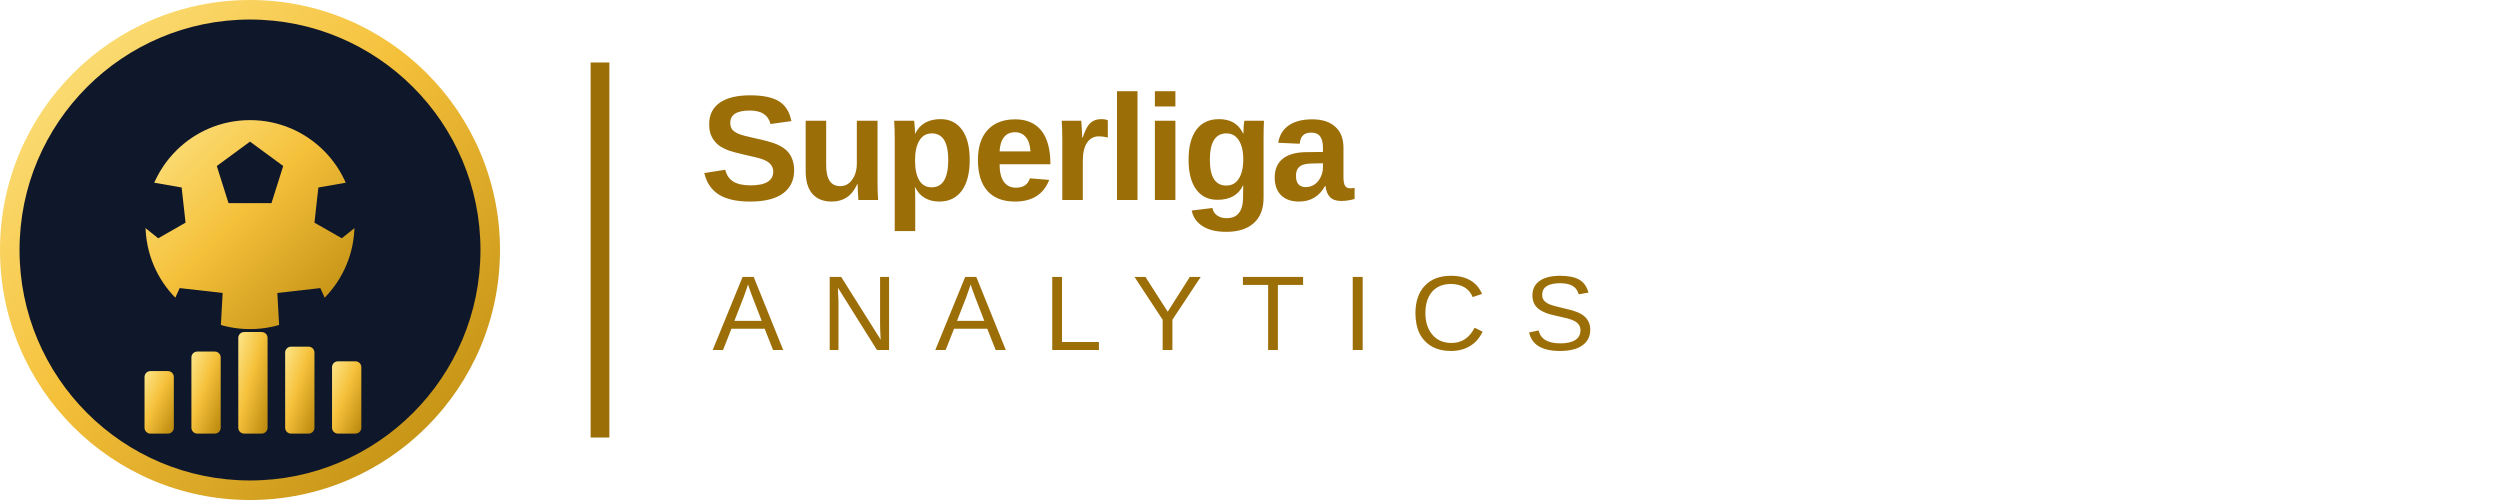
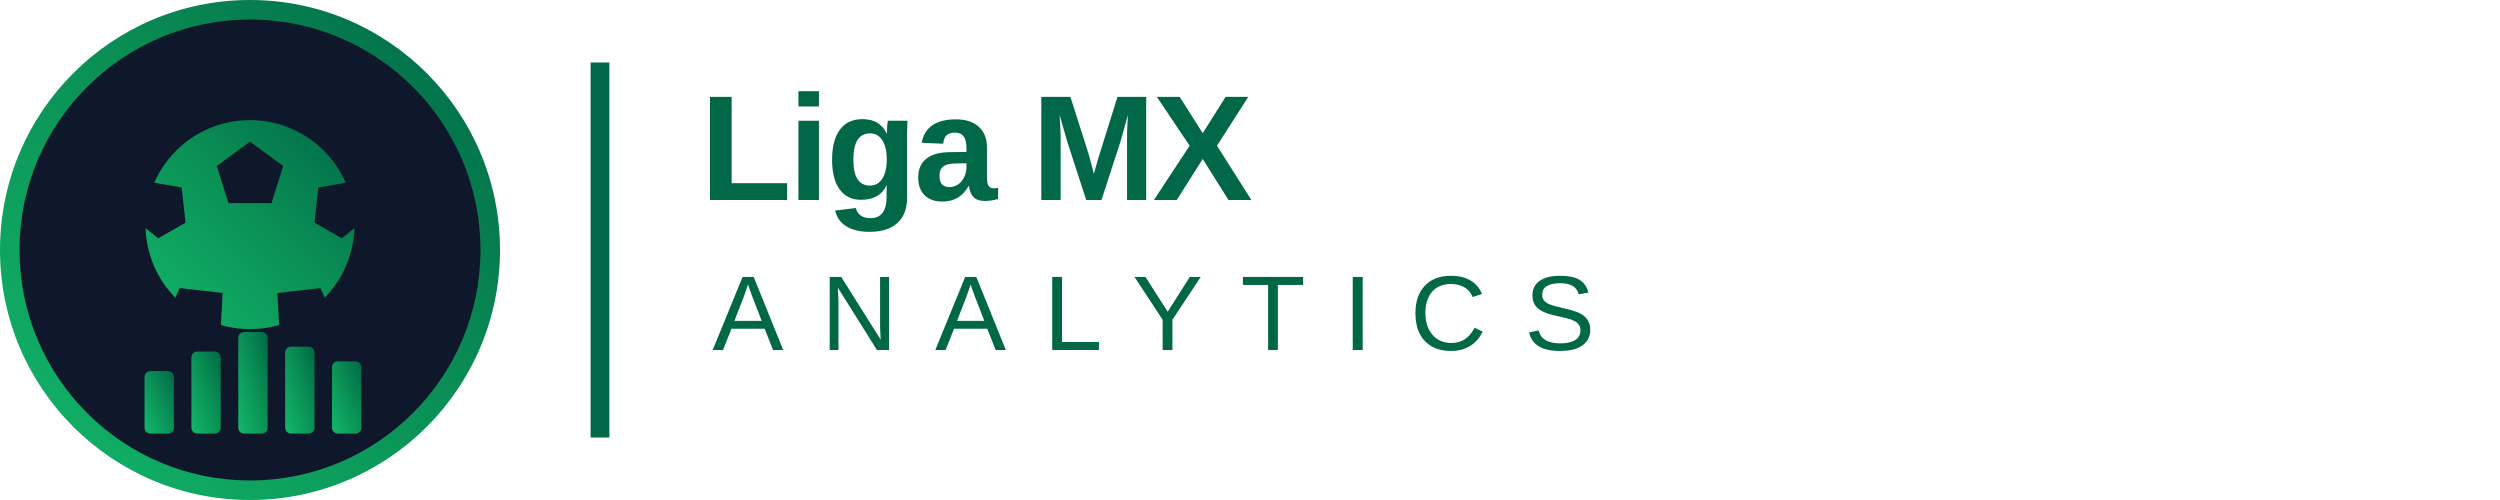
<svg xmlns="http://www.w3.org/2000/svg" viewBox="0 0 200 40">
  <defs>
-     <linearGradient id="gold" x1="0%" y1="0%" x2="100%" y2="100%">
-       <stop offset="0%" stop-color="#FDE68A" />
-       <stop offset="45%" stop-color="#F5C13B" />
-       <stop offset="100%" stop-color="#B8860B" />
+     <linearGradient id="mx" x1="0%" y1="100%" x2="100%" y2="0%">
+       <stop offset="0%" stop-color="#12B76A" />
+       <stop offset="55%" stop-color="#0A8F55" />
+       <stop offset="100%" stop-color="#006847" />
    </linearGradient>
    <clipPath id="ball">
      <circle cx="256" cy="230" r="110" />
    </clipPath>
  </defs>
  <svg x="0" y="0" width="40" height="40" viewBox="0 0 512 512">
-     <circle cx="256" cy="256" r="256" fill="url(#gold)" />
+     <circle cx="256" cy="256" r="256" fill="url(#mx)" />
    <circle cx="256" cy="256" r="236" fill="#0F172A" />
-     <circle cx="256" cy="230" r="110" fill="url(#gold)" />
+     <circle cx="256" cy="230" r="110" fill="url(#mx)" />
    <g clip-path="url(#ball)">
      <polygon points="256,145 290,170 278,208 234,208 222,170" fill="#0F172A" />
      <polygon points="366,185 380,220 350,244 322,228 326,192" fill="#0F172A" />
      <polygon points="328,295 344,330 316,352 286,336 284,300" fill="#0F172A" />
      <polygon points="184,295 168,330 196,352 226,336 228,300" fill="#0F172A" />
      <polygon points="146,185 186,192 190,228 162,244 132,220" fill="#0F172A" />
    </g>
    <circle cx="256" cy="230" r="110" fill="none" stroke="#0F172A" stroke-width="6" />
-     <rect x="148" y="380" width="30" height="64" rx="6" fill="url(#gold)" />
-     <rect x="196" y="360" width="30" height="84" rx="6" fill="url(#gold)" />
-     <rect x="244" y="340" width="30" height="104" rx="6" fill="url(#gold)" />
-     <rect x="292" y="355" width="30" height="89" rx="6" fill="url(#gold)" />
-     <rect x="340" y="370" width="30" height="74" rx="6" fill="url(#gold)" />
+     <rect x="148" y="380" width="30" height="64" rx="6" fill="url(#mx)" />
+     <rect x="196" y="360" width="30" height="84" rx="6" fill="url(#mx)" />
+     <rect x="244" y="340" width="30" height="104" rx="6" fill="url(#mx)" />
+     <rect x="292" y="355" width="30" height="89" rx="6" fill="url(#mx)" />
+     <rect x="340" y="370" width="30" height="74" rx="6" fill="url(#mx)" />
  </svg>
-   <line x1="48" y1="5" x2="48" y2="35" stroke="#9C6E08" stroke-width="1.5" />
-   <text x="56" y="16" font-family="Arial Black, Arial, sans-serif" font-weight="900" font-size="12" fill="#9C6E08" letter-spacing="-0.3">Superliga</text>
-   <text x="57" y="28" font-family="Arial, Helvetica, sans-serif" font-weight="400" font-size="8.5" fill="#9C6E08" letter-spacing="3">ANALYTICS</text>
+   <line x1="48" y1="5" x2="48" y2="35" stroke="#006847" stroke-width="1.5" />
+   <text x="56" y="16" font-family="Arial Black, Arial, sans-serif" font-weight="900" font-size="12" fill="#006847" letter-spacing="-0.3">Liga MX</text>
+   <text x="57" y="28" font-family="Arial, Helvetica, sans-serif" font-weight="400" font-size="8.5" fill="#006847" letter-spacing="3">ANALYTICS</text>
</svg>
